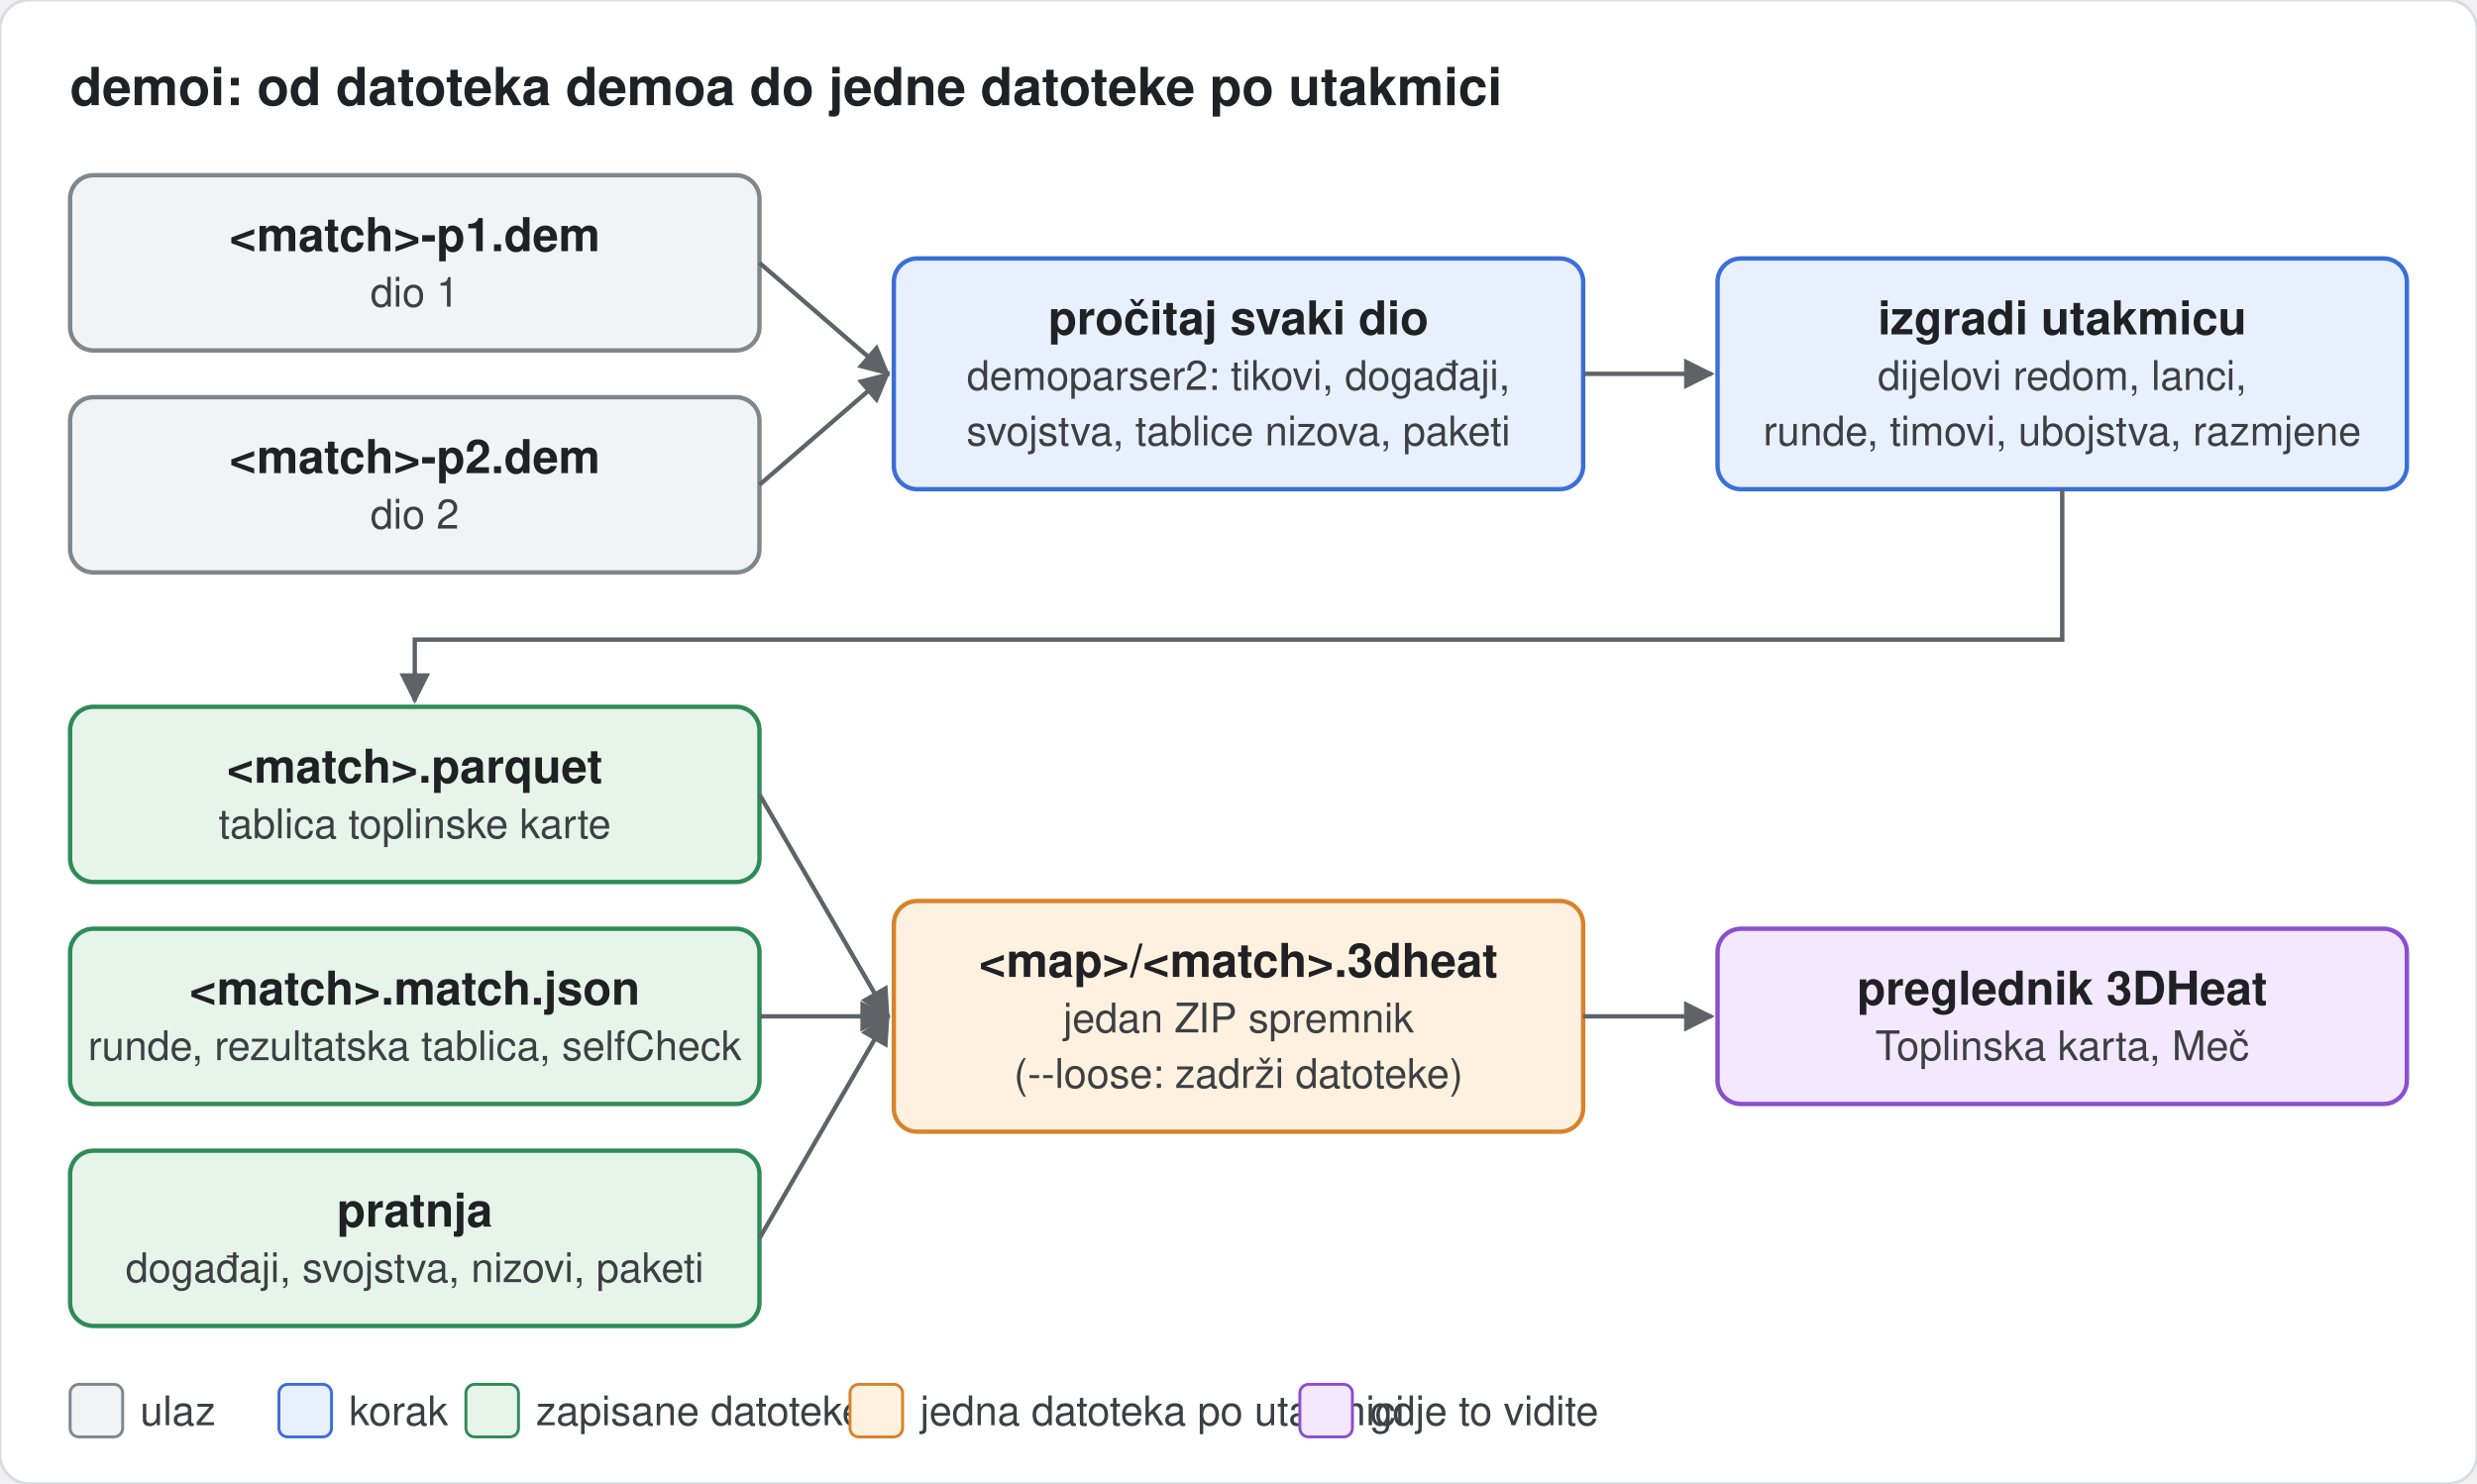
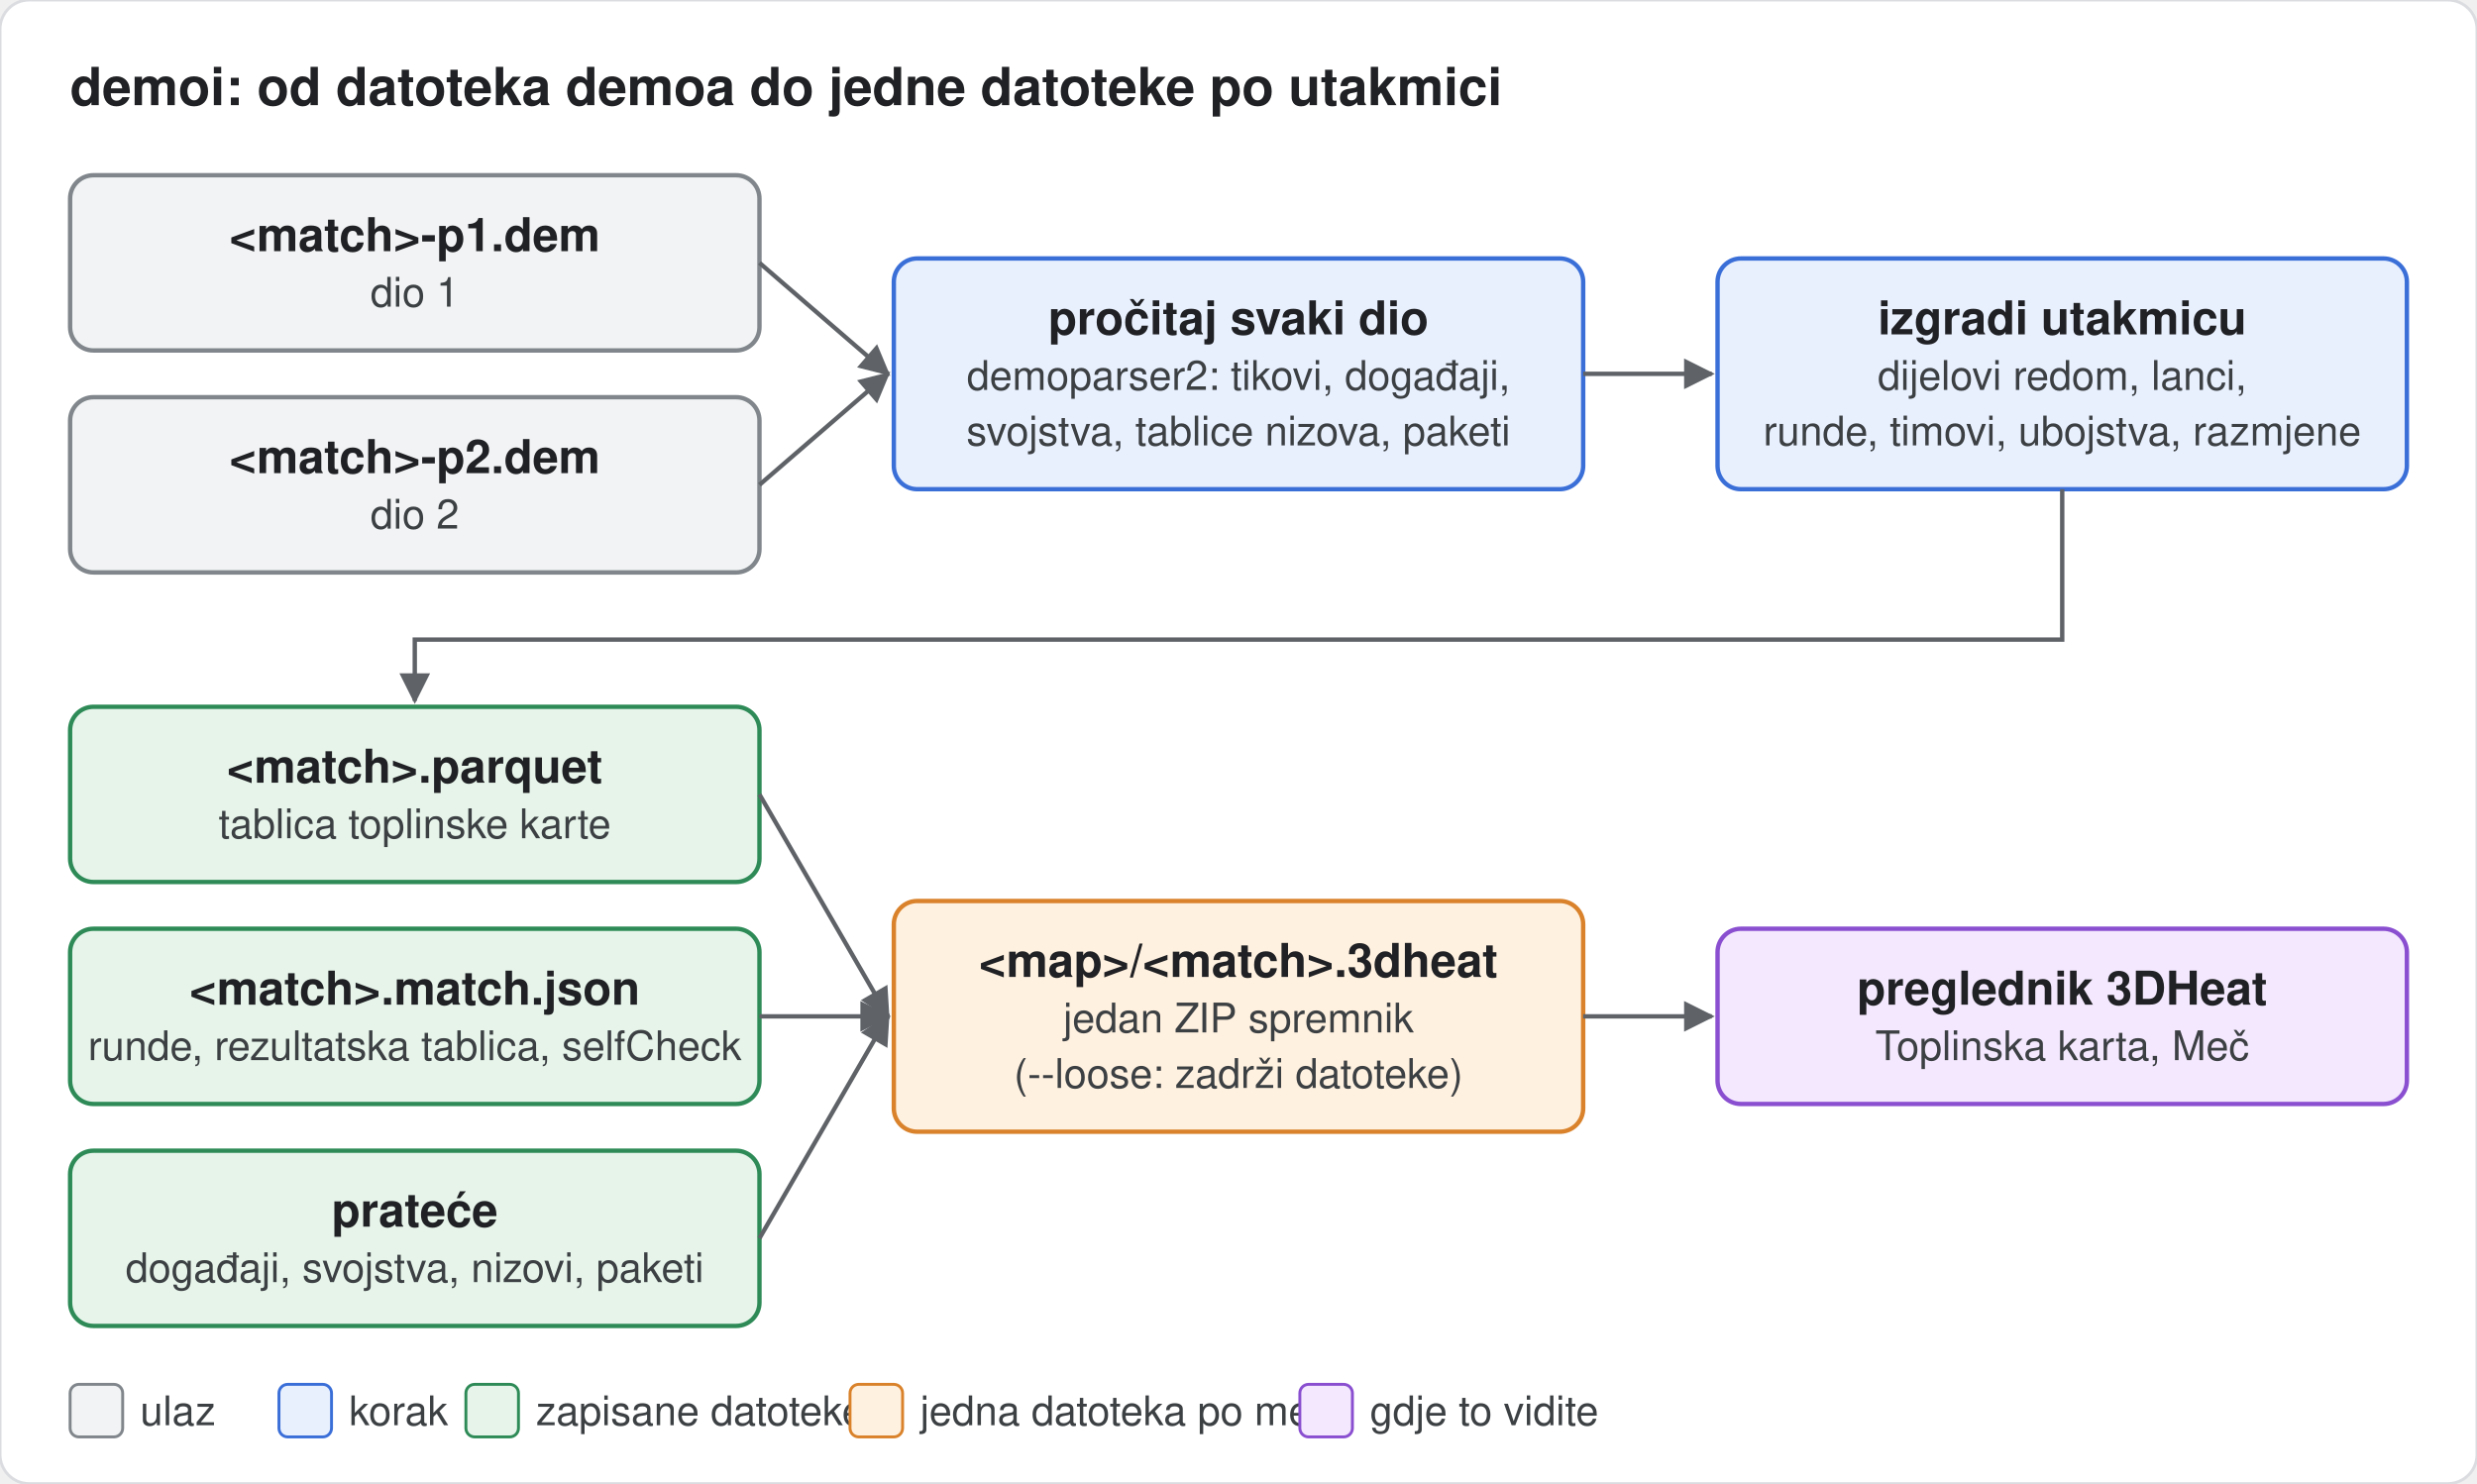
<svg xmlns="http://www.w3.org/2000/svg" width="848" height="508" viewBox="0 0 848 508" font-family="Segoe UI,Helvetica,Arial,sans-serif" role="img" aria-label="demos: from demo files to one file a match">
  <defs>
    <marker id="a" viewBox="0 0 10 10" refX="9" refY="5" markerWidth="7" markerHeight="7" orient="auto">
      <path d="M0,0 L10,5 L0,10 z" fill="#5f6368" />
    </marker>
  </defs>
  <rect width="848" height="508" rx="10" fill="#ffffff" stroke="#dadce0" />
  <text x="24" y="36" font-size="18" font-weight="600" fill="#202124">demoi: od datoteka demoa do jedne datoteke po utakmici</text>
  <rect x="24" y="60.0" width="236" height="60" rx="8" fill="#f1f3f4" stroke="#80868b" stroke-width="1.5" />
  <text x="142.0" y="86.0" text-anchor="middle" font-weight="600" font-size="16" fill="#202124">&lt;match&gt;-p1.dem</text>
  <text x="142.0" y="105.0" text-anchor="middle" font-size="14" fill="#3c4043">dio 1</text>
  <rect x="24" y="136.0" width="236" height="60" rx="8" fill="#f1f3f4" stroke="#80868b" stroke-width="1.5" />
  <text x="142.0" y="162.0" text-anchor="middle" font-weight="600" font-size="16" fill="#202124">&lt;match&gt;-p2.dem</text>
  <text x="142.0" y="181.0" text-anchor="middle" font-size="14" fill="#3c4043">dio 2</text>
  <rect x="306" y="88.5" width="236" height="79" rx="8" fill="#e8f0fe" stroke="#3b6fd8" stroke-width="1.5" />
  <text x="424.0" y="114.5" text-anchor="middle" font-weight="600" font-size="16" fill="#202124">pročitaj svaki dio</text>
  <text x="424.0" y="133.5" text-anchor="middle" font-size="14" fill="#3c4043">demoparser2: tikovi, događaji,</text>
  <text x="424.0" y="152.5" text-anchor="middle" font-size="14" fill="#3c4043">svojstva, tablice nizova, paketi</text>
  <rect x="588" y="88.5" width="236" height="79" rx="8" fill="#e8f0fe" stroke="#3b6fd8" stroke-width="1.5" />
  <text x="706.0" y="114.5" text-anchor="middle" font-weight="600" font-size="16" fill="#202124">izgradi utakmicu</text>
  <text x="706.0" y="133.5" text-anchor="middle" font-size="14" fill="#3c4043">dijelovi redom, lanci,</text>
  <text x="706.0" y="152.5" text-anchor="middle" font-size="14" fill="#3c4043">runde, timovi, ubojstva, razmjene</text>
  <line x1="260" y1="90.0" x2="304" y2="128.0" stroke="#5f6368" stroke-width="1.5" marker-end="url(#a)" />
  <line x1="260" y1="166.0" x2="304" y2="128.0" stroke="#5f6368" stroke-width="1.5" marker-end="url(#a)" />
  <line x1="542" y1="128.0" x2="586" y2="128.0" stroke="#5f6368" stroke-width="1.5" marker-end="url(#a)" />
  <path d="M706.0,167.5 V219.0 H142.0 V240.0" fill="none" stroke="#5f6368" stroke-width="1.5" marker-end="url(#a)" />
  <rect x="24" y="242.0" width="236" height="60" rx="8" fill="#e6f4ea" stroke="#2e8b57" stroke-width="1.5" />
  <text x="142.0" y="268.0" text-anchor="middle" font-weight="600" font-size="16" fill="#202124">&lt;match&gt;.parquet</text>
  <text x="142.0" y="287.0" text-anchor="middle" font-size="14" fill="#3c4043">tablica toplinske karte</text>
  <rect x="24" y="318.0" width="236" height="60" rx="8" fill="#e6f4ea" stroke="#2e8b57" stroke-width="1.5" />
  <text x="142.0" y="344.0" text-anchor="middle" font-weight="600" font-size="16" fill="#202124">&lt;match&gt;.match.json</text>
  <text x="142.0" y="363.0" text-anchor="middle" font-size="14" fill="#3c4043">runde, rezultatska tablica, selfCheck</text>
  <rect x="24" y="394.0" width="236" height="60" rx="8" fill="#e6f4ea" stroke="#2e8b57" stroke-width="1.5" />
-   <text x="142.0" y="420.0" text-anchor="middle" font-weight="600" font-size="16" fill="#202124">pratnja</text>
+   <text x="142.0" y="420.0" text-anchor="middle" font-weight="600" font-size="16" fill="#202124">prateće</text>
  <text x="142.0" y="439.0" text-anchor="middle" font-size="14" fill="#3c4043">događaji, svojstva, nizovi, paketi</text>
  <rect x="306" y="308.5" width="236" height="79" rx="8" fill="#fff1e0" stroke="#d9822b" stroke-width="1.5" />
  <text x="424.0" y="334.5" text-anchor="middle" font-weight="600" font-size="16" fill="#202124">&lt;map&gt;/&lt;match&gt;.3dheat</text>
  <text x="424.0" y="353.5" text-anchor="middle" font-size="14" fill="#3c4043">jedan ZIP spremnik</text>
  <text x="424.0" y="372.5" text-anchor="middle" font-size="14" fill="#3c4043">(--loose: zadrži datoteke)</text>
  <rect x="588" y="318.0" width="236" height="60" rx="8" fill="#f3e8fd" stroke="#8a4fd0" stroke-width="1.5" />
  <text x="706.0" y="344.0" text-anchor="middle" font-weight="600" font-size="16" fill="#202124">preglednik 3DHeat</text>
  <text x="706.0" y="363.0" text-anchor="middle" font-size="14" fill="#3c4043">Toplinska karta, Meč</text>
  <line x1="260" y1="272.0" x2="304" y2="348.0" stroke="#5f6368" stroke-width="1.5" marker-end="url(#a)" />
  <line x1="260" y1="348.0" x2="304" y2="348.0" stroke="#5f6368" stroke-width="1.5" marker-end="url(#a)" />
  <line x1="260" y1="424.0" x2="304" y2="348.0" stroke="#5f6368" stroke-width="1.5" marker-end="url(#a)" />
  <line x1="542" y1="348.0" x2="586" y2="348.0" stroke="#5f6368" stroke-width="1.5" marker-end="url(#a)" />
  <rect x="24" y="474" width="18" height="18" rx="3" fill="#f1f3f4" stroke="#80868b" />
  <text x="48" y="488" font-size="14" fill="#3c4043">ulaz</text>
  <rect x="95.5" y="474" width="18" height="18" rx="3" fill="#e8f0fe" stroke="#3b6fd8" />
  <text x="119.5" y="488" font-size="14" fill="#3c4043">korak</text>
  <rect x="159.5" y="474" width="18" height="18" rx="3" fill="#e6f4ea" stroke="#2e8b57" />
  <text x="183.5" y="488" font-size="14" fill="#3c4043">zapisane datoteke</text>
  <rect x="291.0" y="474" width="18" height="18" rx="3" fill="#fff1e0" stroke="#d9822b" />
-   <text x="315.0" y="488" font-size="14" fill="#3c4043">jedna datoteka po utakmici</text>
+   <text x="315.0" y="488" font-size="14" fill="#3c4043">jedna datoteka po meču</text>
  <rect x="445.0" y="474" width="18" height="18" rx="3" fill="#f3e8fd" stroke="#8a4fd0" />
  <text x="469.0" y="488" font-size="14" fill="#3c4043">gdje to vidite</text>
</svg>
